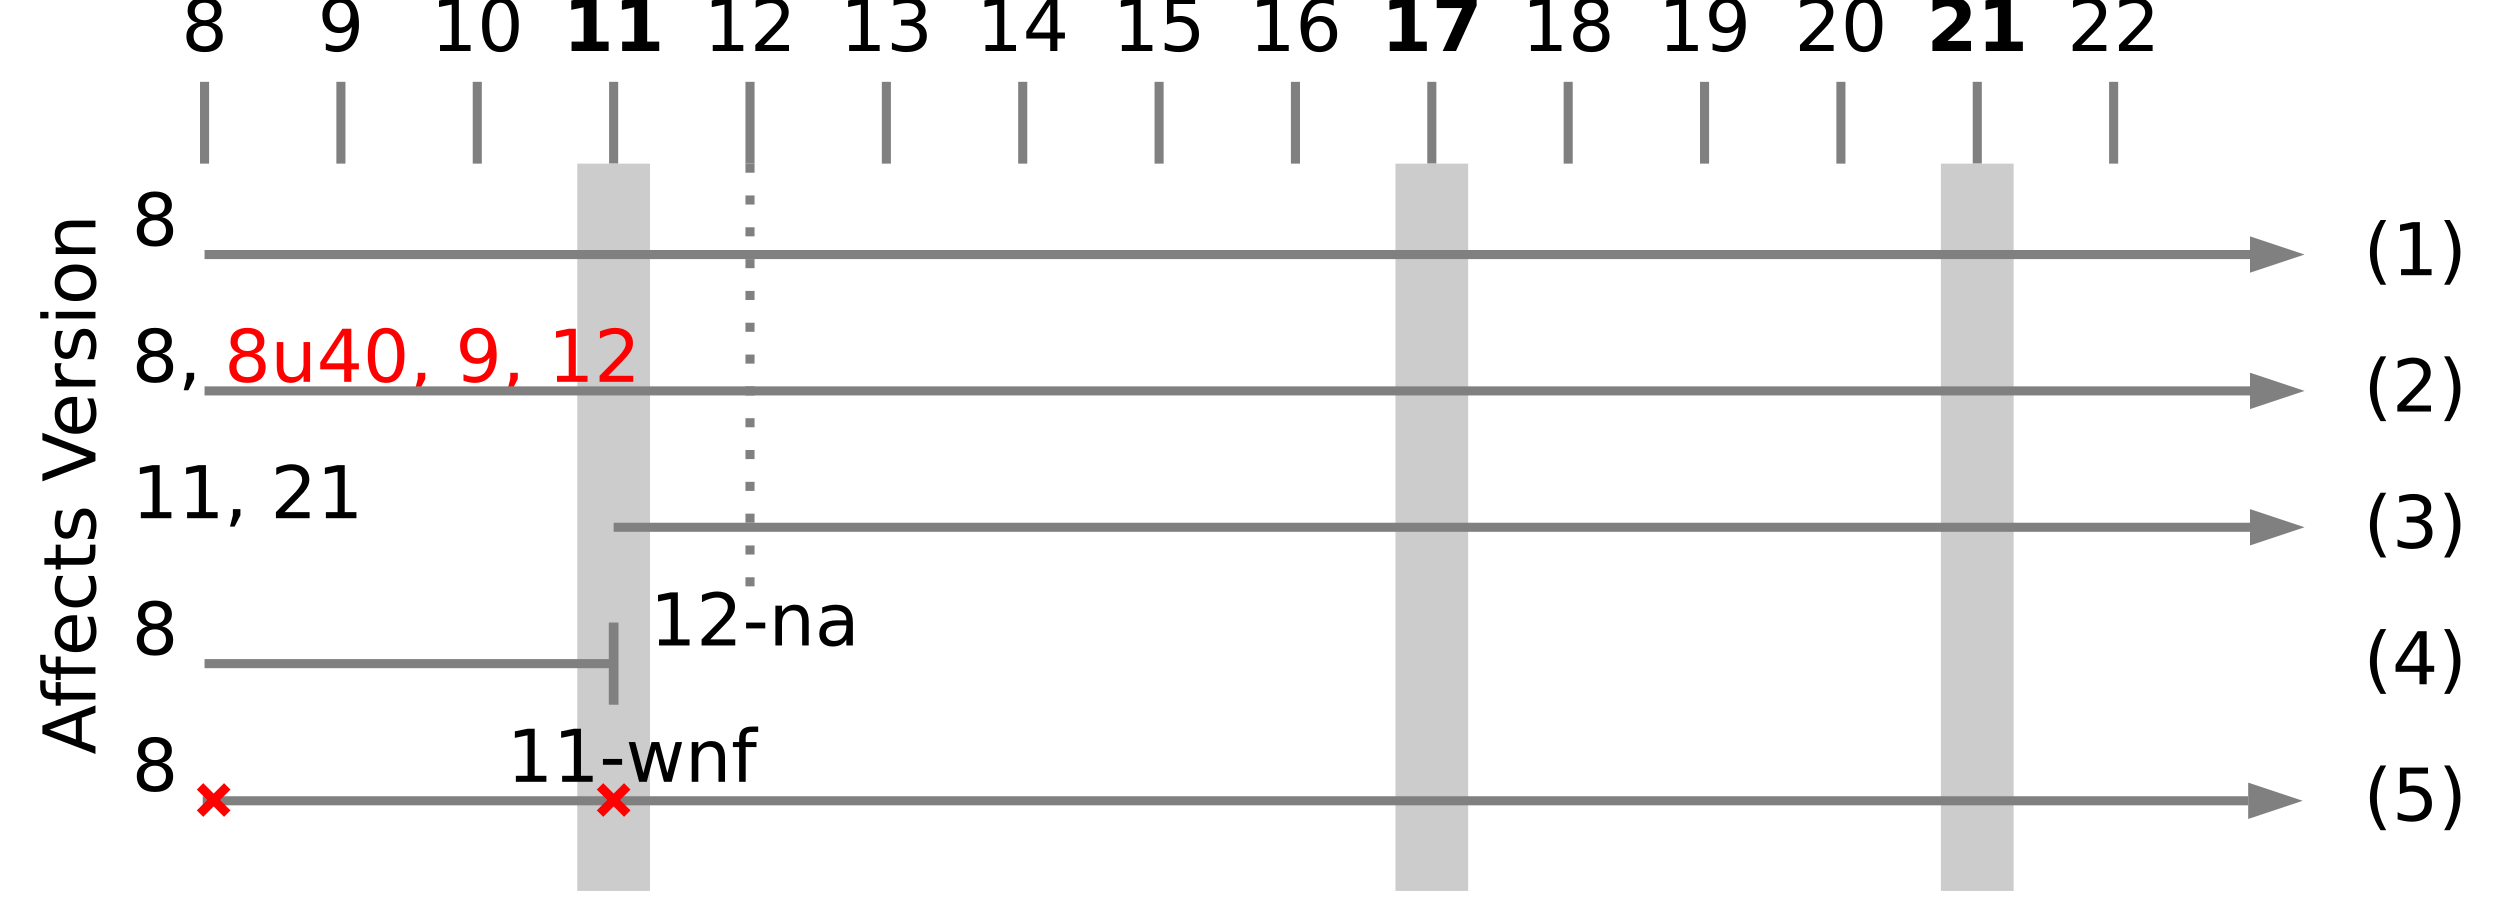
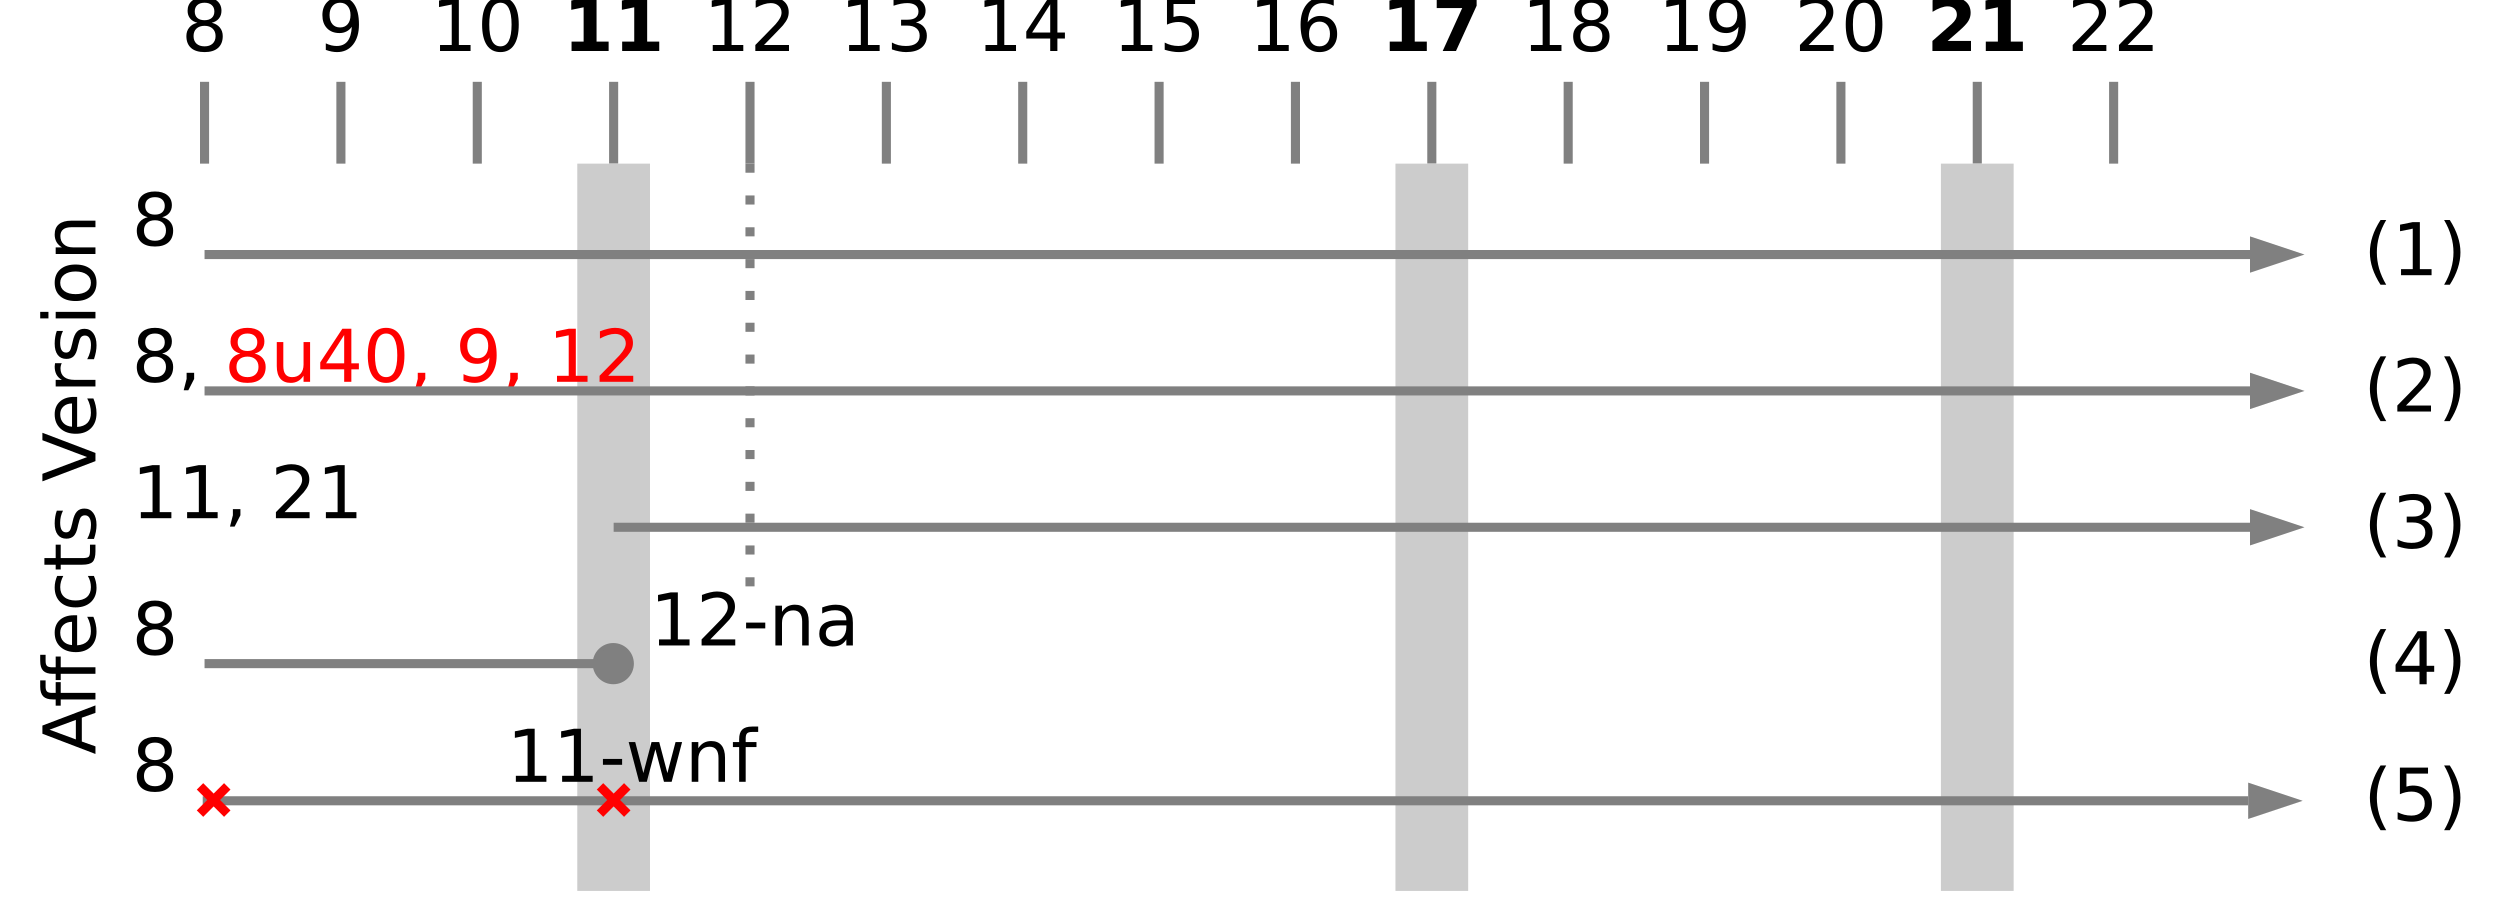
<svg xmlns="http://www.w3.org/2000/svg" width="550" height="200" version="1.1" id="svg1108">
  <defs id="defs1112">
+     <marker style="overflow:visible" id="DotM" refX="0.0" refY="0.0" orient="auto">
+       <path transform="scale(0.4) translate(7.4, 1)" style="fill-rule:evenodd;fill:context-stroke;stroke:context-stroke;stroke-width:1.0pt" d="M -2.5,-1.0 C -2.5,1.76 -4.74,4.0 -7.5,4.0 C -10.26,4.0 -12.5,1.76 -12.5,-1.0 C -12.5,-3.76 -10.26,-6.0 -7.5,-6.0 C -4.74,-6.0 -2.5,-3.76 -2.5,-1.0 z " id="path2501" />
+     </marker>
+     <marker style="overflow:visible" id="StopS" refX="0.0" refY="0.0" orient="auto">
+       <path transform="scale(0.2)" style="fill:none;fill-opacity:0.75;fill-rule:evenodd;stroke:context-stroke;stroke-width:1.0pt" d="M 0.0,5.65 L 0.0,-5.65" id="path2612" />
+     </marker>
    <marker style="overflow:visible" id="StopL" refX="0.0" refY="0.0" orient="auto">
      <path transform="scale(0.8)" style="fill:none;fill-opacity:0.75;fill-rule:evenodd;stroke:context-stroke;stroke-width:1.0pt" d="M 0.0,5.65 L 0.0,-5.65" id="path2606" />
    </marker>
    <marker style="overflow:visible" id="StopM" refX="0.0" refY="0.0" orient="auto">
      <path transform="scale(0.4)" style="fill:none;fill-opacity:0.75;fill-rule:evenodd;stroke:context-stroke;stroke-width:1.0pt" d="M 0.0,5.65 L 0.0,-5.65" id="path2609" />
    </marker>
    <marker id="marker2763" refX="5.0" refY="3.0" orient="auto-start-reverse">
      <path style="fill:context-stroke" d="m 10,3 -10,3 0,-6 z" id="path2761" />
    </marker>
    <marker style="overflow:visible" id="TriangleOutL" refX="0.0" refY="0.0" orient="auto">
      <path transform="scale(0.8)" style="fill-rule:evenodd;fill:context-stroke;stroke:context-stroke;stroke-width:1.0pt" d="M 5.77,0.0 L -2.88,5.0 L -2.88,-5.0 L 5.77,0.0 z " id="path2579" />
    </marker>
    <marker style="overflow:visible;" id="Arrow2Send" refX="0.0" refY="0.0" orient="auto">
      <path transform="scale(0.3) rotate(180) translate(-2.3,0)" d="M 8.719,4.034 L -2.207,0.016 L 8.719,-4.002 C 6.973,-1.63 6.983,1.616 8.719,4.034 z " style="stroke:context-stroke;fill-rule:evenodd;fill:context-stroke;stroke-width:0.625;stroke-linejoin:round;" id="path2470" />
    </marker>
    <marker style="overflow:visible;" id="Arrow2Mend" refX="0.0" refY="0.0" orient="auto">
      <path transform="scale(0.6) rotate(180) translate(0,0)" d="M 8.719,4.034 L -2.207,0.016 L 8.719,-4.002 C 6.973,-1.63 6.983,1.616 8.719,4.034 z " style="stroke:context-stroke;fill-rule:evenodd;fill:context-stroke;stroke-width:0.625;stroke-linejoin:round;" id="path2464" />
    </marker>
    <marker style="overflow:visible;" id="Arrow2Lend" refX="0.0" refY="0.0" orient="auto">
      <path transform="scale(1.1) rotate(180) translate(1,0)" d="M 8.719,4.034 L -2.207,0.016 L 8.719,-4.002 C 6.973,-1.63 6.983,1.616 8.719,4.034 z " style="stroke:context-stroke;fill-rule:evenodd;fill:context-stroke;stroke-width:0.625;stroke-linejoin:round;" id="path2458" />
    </marker>
    <marker style="overflow:visible;" id="Arrow1Send" refX="0.0" refY="0.0" orient="auto">
      <path transform="scale(0.2) rotate(180) translate(6,0)" style="fill-rule:evenodd;fill:context-stroke;stroke:context-stroke;stroke-width:1.0pt;" d="M 0.0,0.0 L 5.0,-5.0 L -12.5,0.0 L 5.0,5.0 L 0.0,0.0 z " id="path2452" />
    </marker>
    <marker style="overflow:visible;" id="Arrow1Mend" refX="0.0" refY="0.0" orient="auto">
      <path transform="scale(0.4) rotate(180) translate(10,0)" style="fill-rule:evenodd;fill:context-stroke;stroke:context-stroke;stroke-width:1.0pt;" d="M 0.0,0.0 L 5.0,-5.0 L -12.5,0.0 L 5.0,5.0 L 0.0,0.0 z " id="path2446" />
    </marker>
    <marker style="overflow:visible;" id="Arrow1Lend" refX="0.0" refY="0.0" orient="auto">
      <path transform="scale(0.8) rotate(180) translate(12.5,0)" style="fill-rule:evenodd;fill:context-stroke;stroke:context-stroke;stroke-width:1.0pt;" d="M 0.0,0.0 L 5.0,-5.0 L -12.5,0.0 L 5.0,5.0 L 0.0,0.0 z " id="path2440" />
    </marker>
    <marker id="ExperimentalArrow" refX="5.0" refY="3.0" orient="auto-start-reverse">
      <path style="fill:context-stroke" d="m 10,3 -10,3 0,-6 z" id="path2690" />
    </marker>
    <marker id="arrow-4" viewBox="0 0 20 18" refX="0" refY="9" markerWidth="20" markerHeight="18" orient="auto">
      <path d="M 0,7 6,9 0,11 Z" fill="#808080" id="path1060-1" />
    </marker>
    <marker id="arrow-5" viewBox="0 0 20 18" refX="0" refY="9" markerWidth="20" markerHeight="18" orient="auto">
      <path d="M 0,7 6,9 0,11 Z" fill="#808080" id="path1060-0" />
    </marker>
  </defs>
  <style id="style985">
        rect {
            fill: none;
            stroke: black;
            stroke-width: 1;
        }
        text {
            font: 16px 'DejaVu Sans', sans-serif;
        }
        #head text {
            text-anchor: middle;
            dominant-baseline: text-bottom;
        }
        #refs text {
            dominant-baseline: middle;
        }
        text.lts {
            font-weight: bold;
        }
        #headlines line, #timeline path {
            stroke: #808080;
            stroke-width: 2;
        }
        #lts-lines line {
            stroke: #CCCCCC;
            stroke-width: 16;
        }
    </style>
  <text x="-166" y="21" transform="rotate(-90)" id="text987" style="font-style:normal;font-variant:normal;font-weight:normal;font-stretch:normal;font-size:16px;line-height:normal;font-family:'DejaVu Sans', sans-serif">Affects Version</text>
  <g id="head">
    <text x="45" y="15" id="text989">8</text>
    <text x="75" y="15" id="text991">9</text>
    <text x="105" y="15" id="text993">10</text>
    <text x="135" y="15" class="lts" id="text995">11</text>
    <text x="165" y="15" id="text997">12</text>
    <text x="195" y="15" id="text999">13</text>
    <text x="225" y="15" id="text1001">14</text>
    <text x="255" y="15" id="text1003">15</text>
    <text x="285" y="15" id="text1005">16</text>
    <text x="315" y="15" class="lts" id="text1007">17</text>
    <text x="345" y="15" id="text1009">18</text>
    <text x="375" y="15" id="text1011">19</text>
    <text x="405" y="15" id="text1013">20</text>
    <text x="435" y="15" class="lts" id="text1015">21</text>
    <text x="465" y="15" id="text1017">22</text>
  </g>
  <g id="headlines">
    <line x1="45" y1="18" x2="45" y2="36" id="line1020" />
    <line x1="75" y1="18" x2="75" y2="36" id="line1022" />
    <line x1="105" y1="18" x2="105" y2="36" id="line1024" />
    <line x1="135" y1="18" x2="135" y2="36" id="line1026" />
    <line x1="165" y1="18" x2="165" y2="36" id="line1028" />
    <line x1="165" y1="36" x2="165" y2="130" stroke-dasharray="2 5" id="line1030" />
    <line x1="195" y1="18" x2="195" y2="36" id="line1032" />
    <line x1="225" y1="18" x2="225" y2="36" id="line1034" />
    <line x1="255" y1="18" x2="255" y2="36" id="line1036" />
    <line x1="285" y1="18" x2="285" y2="36" id="line1038" />
    <line x1="315" y1="18" x2="315" y2="36" id="line1040" />
    <line x1="345" y1="18" x2="345" y2="36" id="line1042" />
    <line x1="375" y1="18" x2="375" y2="36" id="line1044" />
    <line x1="405" y1="18" x2="405" y2="36" id="line1046" />
    <line x1="435" y1="18" x2="435" y2="36" id="line1048" />
    <line x1="465" y1="18" x2="465" y2="36" id="line1050" />
  </g>
  <g id="lts-lines">
    <line x1="135" y1="36" x2="135" y2="196" id="line1053" />
    <line x1="315" y1="36" x2="315" y2="196" id="line1055" />
    <line x1="435" y1="36" x2="435" y2="196" id="line1057" />
  </g>
  <g id="refs">
    <text x="520" y="56" id="text1097">(1)</text>
    <text x="520" y="86" id="text1099">(2)</text>
    <text x="520" y="116" id="text1101">(3)</text>
    <text x="520" y="146" id="text1103">(4)</text>
    <text x="520" y="176" id="text1105">(5)</text>
  </g>
  <g id="timeline">
    <defs id="defs1066">
      <marker id="arrow" viewBox="0 0 20 18" refX="0" refY="9" markerWidth="20" markerHeight="18" orient="auto">
        <path d="M 0 7 L 6 9 L 0 11 Z" fill="#808080" id="path1060" />
      </marker>
      <marker id="circle" viewBox="0 0 12 12" refX="6" refY="6" markerWidth="12" markerHeight="12" orient="auto">
        <circle cx="6" cy="6" r="3" fill="#808080" id="circle1063" />
      </marker>
    </defs>
    <text x="29" y="54" id="text1068" style="font-style:normal;font-variant:normal;font-weight:normal;font-stretch:normal;font-size:16px;line-height:normal;font-family:'DejaVu Sans', sans-serif">8</text>
    <path d="M 45, 56 L 495, 56" marker-end="url(#arrow)" id="path1070" style="marker-end:url(#arrow-5);fill:#808080;fill-opacity:1;stroke-width:1.999;stroke-miterlimit:4;stroke-dasharray:none" />
    <text x="29" y="84" id="text1074" style="font-style:normal;font-variant:normal;font-weight:normal;font-stretch:normal;font-size:16px;line-height:normal;font-family:'DejaVu Sans', sans-serif">8, <tspan fill="#ff0000" id="tspan1072">8u40, 9, 12</tspan>
    </text>
    <path d="M 45, 86 L 495, 86" marker-end="url(#arrow)" id="path1076" style="marker-end:url(#arrow-5);fill:#808080;fill-opacity:1" />
    <text x="29" y="114" id="text1078" style="font-style:normal;font-variant:normal;font-weight:normal;font-stretch:normal;font-size:16px;line-height:normal;font-family:'DejaVu Sans', sans-serif">11, 21</text>
    <path d="M 135, 116 L 495, 116" marker-end="url(#arrow)" id="path1080" style="marker-end:url(#arrow-5);fill:#808080;fill-opacity:1;stroke-width:1.999;stroke-miterlimit:4;stroke-dasharray:none" />
    <text x="29" y="144" id="text1082" style="font-style:normal;font-variant:normal;font-weight:normal;font-stretch:normal;font-size:16px;line-height:normal;font-family:'DejaVu Sans', sans-serif">8</text>
    <text x="143" y="142" id="text1084" style="font-style:normal;font-variant:normal;font-weight:normal;font-stretch:normal;font-size:16px;line-height:normal;font-family:'DejaVu Sans', sans-serif">12-na</text>
-     <path d="M  45, 146 L 135, 146" marker-end="url(#circle)" id="path1086" style="fill:#808080;fill-opacity:1;marker-end:url(#StopL)" />
+     <path d="M  45, 146 L 135, 146" marker-end="url(#circle)" id="path1086" style="fill:#808080;fill-opacity:1;marker-end:url(#DotM)" />
    <text x="29" y="174" id="text1088" style="font-style:normal;font-variant:normal;font-weight:normal;font-stretch:normal;font-size:16px;line-height:normal;font-family:'DejaVu Sans', sans-serif">8</text>
    <text x="139" y="172" style="font-style:normal;font-variant:normal;font-weight:normal;font-stretch:normal;font-size:16px;line-height:normal;font-family:'DejaVu Sans', sans-serif;text-anchor:middle" id="text1090">11-wnf</text>
    <path d="M 44.598,176.174 H 494.598" marker-end="url(#arrow-4)" id="path1076-6" style="stroke:#808080;stroke-width:1.999;stroke-linecap:butt;stroke-miterlimit:4;stroke-dasharray:none;marker-end:url(#arrow-5);fill:#808080;fill-opacity:1" />
    <path d="m 44,173 2.633,2.633 L 50,179 m 0,-6 -6,6" style="stroke:#ff0000;stroke-width:2" id="path1094-7" />
    <path d="M 132, 173 L 138, 179              M 138, 173 L 132, 179" style="stroke: red" id="path1094" />
  </g>
</svg>
